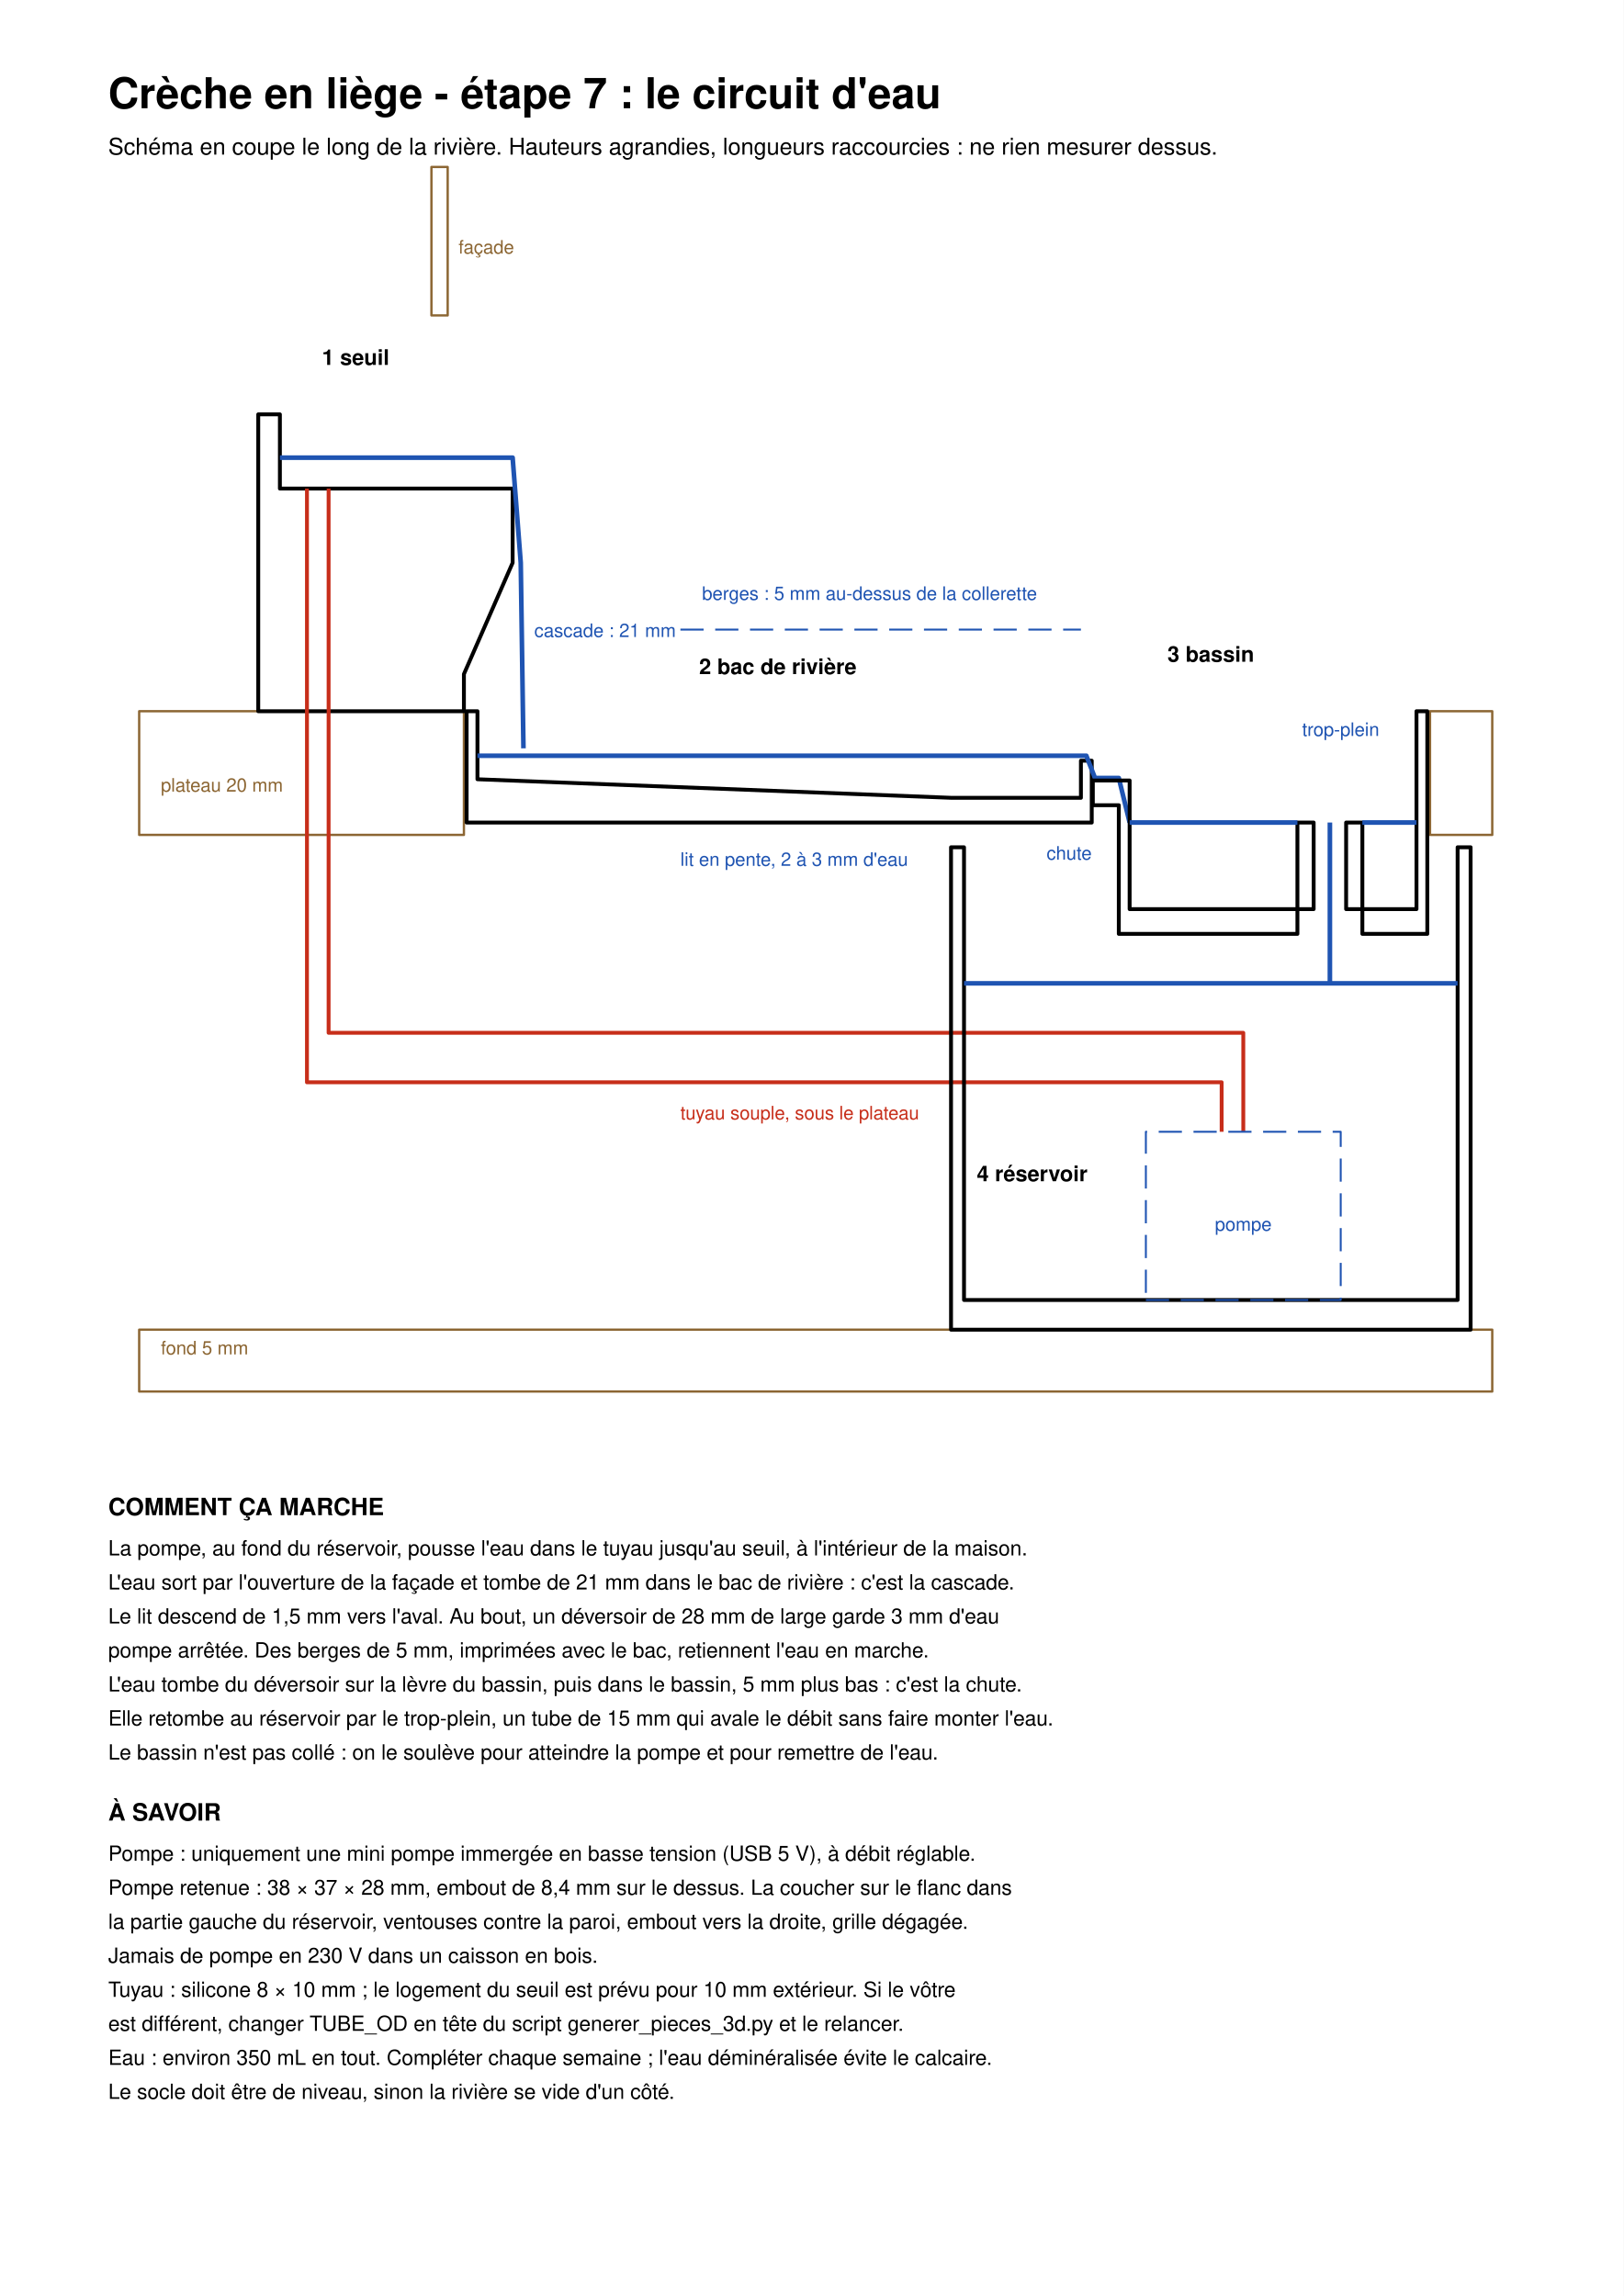
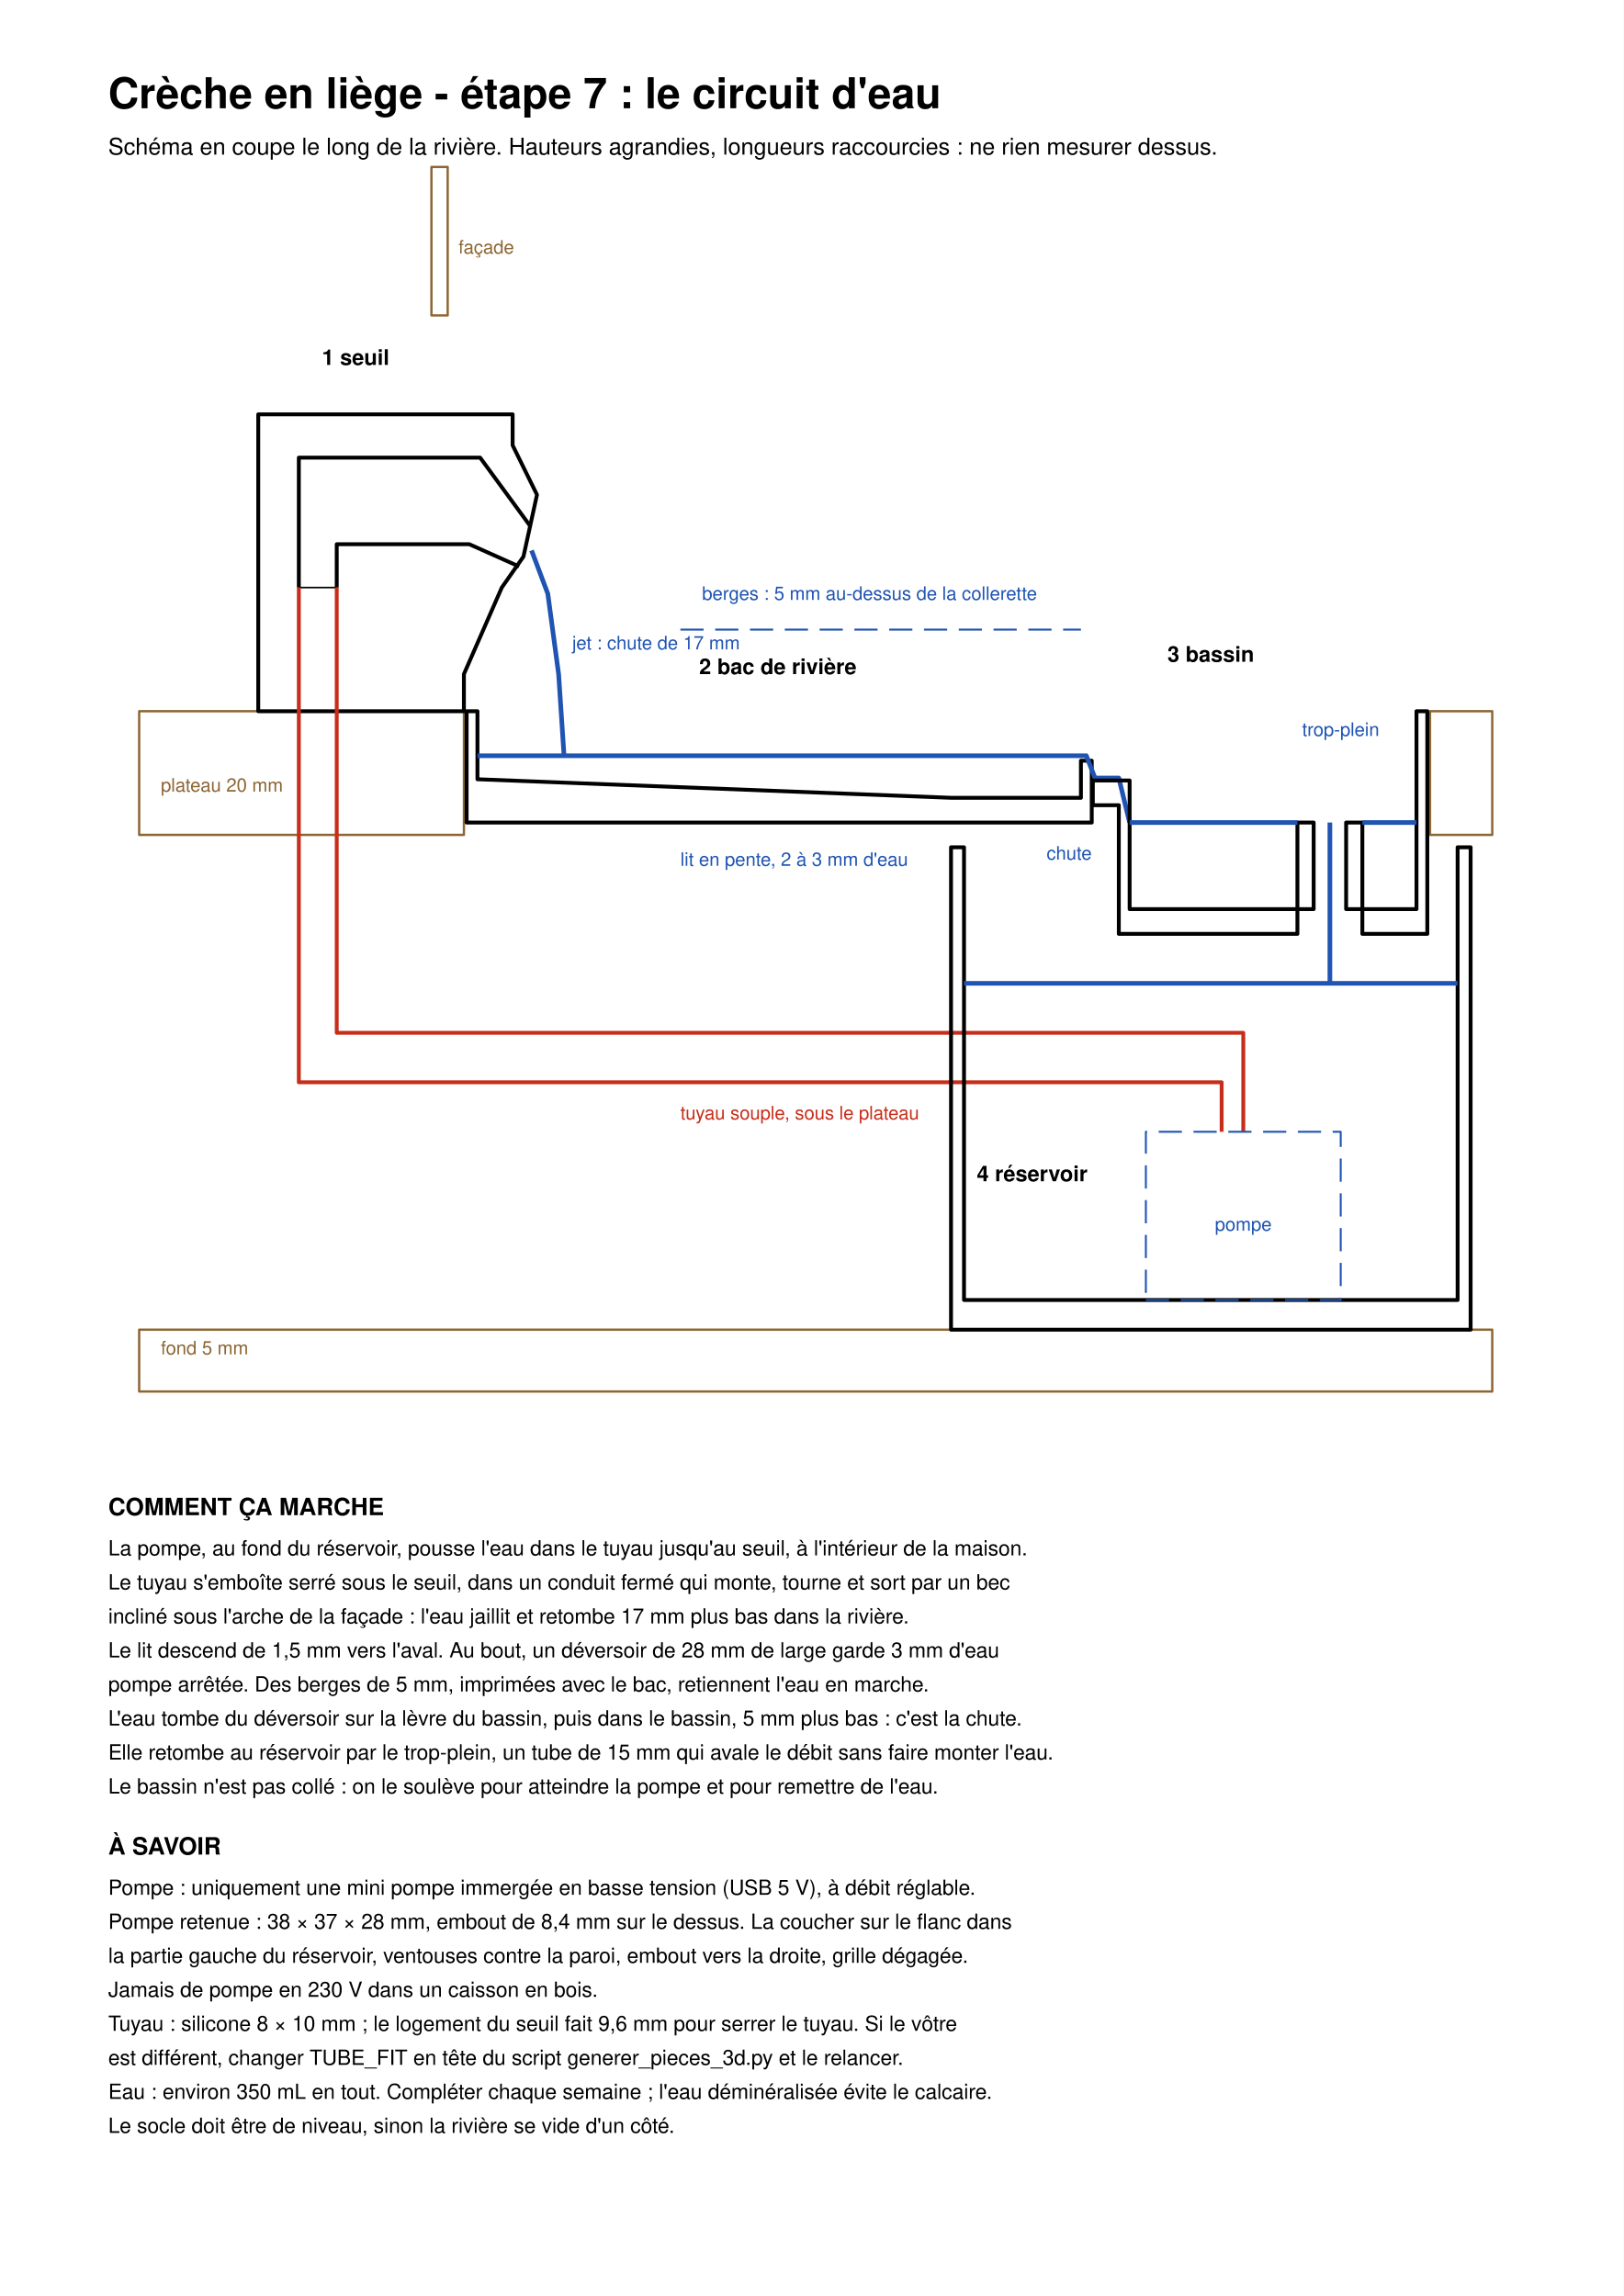
<svg xmlns="http://www.w3.org/2000/svg" width="210mm" height="297mm" viewBox="0 0 210 297">
  <rect width="100%" height="100%" fill="white" />
  <text x="14.00" y="14.00" font-family="Helvetica,Arial,sans-serif" font-size="5.5" fill="rgb(0,0,0)" text-anchor="start" font-weight="bold">Crèche en liège - étape 7 : le circuit d'eau</text>
  <text x="14.00" y="20.00" font-family="Helvetica,Arial,sans-serif" font-size="3" fill="rgb(0,0,0)" text-anchor="start">Schéma en coupe le long de la rivière. Hauteurs agrandies, longueurs raccourcies : ne rien mesurer dessus.</text>
  <polygon points="18.00,180.00 193.00,180.00 193.00,172.00 18.00,172.00" fill="none" stroke="rgb(140,102,51)" stroke-width="0.3" stroke-linejoin="round" />
  <polygon points="18.00,108.00 60.00,108.00 60.00,92.00 18.00,92.00" fill="none" stroke="rgb(140,102,51)" stroke-width="0.3" stroke-linejoin="round" />
  <polygon points="184.95,108.00 193.00,108.00 193.00,92.00 184.95,92.00" fill="none" stroke="rgb(140,102,51)" stroke-width="0.3" stroke-linejoin="round" />
  <polygon points="55.80,40.80 57.90,40.80 57.90,21.60 55.80,21.60" fill="none" stroke="rgb(140,102,51)" stroke-width="0.3" stroke-linejoin="round" />
  <text x="20.80" y="102.40" font-family="Helvetica,Arial,sans-serif" font-size="2.4" fill="rgb(140,102,51)" text-anchor="start">plateau 20 mm</text>
  <text x="20.80" y="175.20" font-family="Helvetica,Arial,sans-serif" font-size="2.4" fill="rgb(140,102,51)" text-anchor="start">fond 5 mm</text>
  <text x="59.30" y="32.80" font-family="Helvetica,Arial,sans-serif" font-size="2.4" fill="rgb(140,102,51)" text-anchor="start">façade</text>
-   <polygon points="33.40,92.00 60.00,92.00 60.00,87.20 66.30,72.80 66.30,63.20 36.20,63.20 36.20,53.60 33.40,53.60" fill="none" stroke="rgb(0,0,0)" stroke-width="0.5" stroke-linejoin="round" />
-   <polyline points="36.20,59.20 66.30,59.20 67.35,72.80 67.70,96.80" fill="none" stroke="rgb(31,84,178)" stroke-width="0.6" stroke-linejoin="round" />
-   <polyline points="39.70,63.20 39.70,140.00 158.00,140.00 158.00,146.40" fill="none" stroke="rgb(199,46,26)" stroke-width="0.5" stroke-linejoin="round" />
-   <polyline points="42.50,63.20 42.50,133.60 160.80,133.60 160.80,146.40" fill="none" stroke="rgb(199,46,26)" stroke-width="0.5" stroke-linejoin="round" />
+   <polygon points="33.40,92.00 60.00,92.00 60.00,87.20 64.90,76.00 67.70,72.00 69.45,64.00 66.30,57.60 66.30,53.60 33.40,53.60" fill="none" stroke="rgb(0,0,0)" stroke-width="0.5" stroke-linejoin="round" />
+   <polyline points="38.65,76.00 38.65,59.20 62.10,59.20 68.54,68.00" fill="none" stroke="rgb(0,0,0)" stroke-width="0.5" stroke-linejoin="round" />
+   <polyline points="43.55,76.00 43.55,70.40 60.70,70.40 67.14,73.28" fill="none" stroke="rgb(0,0,0)" stroke-width="0.5" stroke-linejoin="round" />
+   <polyline points="43.55,76.00 38.65,76.00" fill="none" stroke="rgb(0,0,0)" stroke-width="0.2" stroke-linejoin="round" />
+   <polyline points="68.75,71.20 70.85,76.80 72.25,87.20 72.95,97.76" fill="none" stroke="rgb(31,84,178)" stroke-width="0.6" stroke-linejoin="round" />
+   <polyline points="38.65,76.00 38.65,140.00 158.00,140.00 158.00,146.40" fill="none" stroke="rgb(199,46,26)" stroke-width="0.5" stroke-linejoin="round" />
+   <polyline points="43.55,76.00 43.55,133.60 160.80,133.60 160.80,146.40" fill="none" stroke="rgb(199,46,26)" stroke-width="0.5" stroke-linejoin="round" />
  <polygon points="60.35,92.00 60.35,106.40 141.20,106.40 141.20,98.40 139.80,98.40 139.80,103.20 123.00,103.20 61.75,100.80 61.75,92.00" fill="none" stroke="rgb(0,0,0)" stroke-width="0.5" stroke-linejoin="round" />
  <polyline points="88.00,81.44 139.80,81.44" fill="none" stroke="rgb(31,84,178)" stroke-width="0.25" stroke-linejoin="round" stroke-dasharray="3 1.5" />
  <polyline points="61.75,97.76 140.50,97.76 141.62,100.64 144.70,100.64 146.10,106.40" fill="none" stroke="rgb(31,84,178)" stroke-width="0.6" stroke-linejoin="round" />
  <polygon points="141.34,100.96 141.34,104.16 144.70,104.16 144.70,120.80 167.80,120.80 167.80,106.40 169.90,106.40 169.90,117.60 146.10,117.60 146.10,100.96" fill="none" stroke="rgb(0,0,0)" stroke-width="0.5" stroke-linejoin="round" />
  <polygon points="174.10,106.40 176.20,106.40 176.20,120.80 184.60,120.80 184.60,92.00 183.20,92.00 183.20,117.60 174.10,117.60" fill="none" stroke="rgb(0,0,0)" stroke-width="0.5" stroke-linejoin="round" />
  <polyline points="146.10,106.40 167.80,106.40" fill="none" stroke="rgb(31,84,178)" stroke-width="0.6" stroke-linejoin="round" />
  <polyline points="176.20,106.40 183.20,106.40" fill="none" stroke="rgb(31,84,178)" stroke-width="0.6" stroke-linejoin="round" />
  <polyline points="172.00,106.40 172.00,127.20" fill="none" stroke="rgb(31,84,178)" stroke-width="0.6" stroke-linejoin="round" />
  <polygon points="123.00,109.60 123.00,172.00 190.20,172.00 190.20,109.60 188.52,109.60 188.52,168.16 124.68,168.16 124.68,109.60" fill="none" stroke="rgb(0,0,0)" stroke-width="0.5" stroke-linejoin="round" />
  <polyline points="124.68,127.20 188.52,127.20" fill="none" stroke="rgb(31,84,178)" stroke-width="0.6" stroke-linejoin="round" />
  <polygon points="148.20,168.16 173.40,168.16 173.40,146.40 148.20,146.40" fill="none" stroke="rgb(31,84,178)" stroke-width="0.25" stroke-linejoin="round" stroke-dasharray="3 1.5" />
  <text x="160.80" y="159.20" font-family="Helvetica,Arial,sans-serif" font-size="2.4" fill="rgb(31,84,178)" text-anchor="middle">pompe</text>
  <text x="46.00" y="47.20" font-family="Helvetica,Arial,sans-serif" font-size="2.8" fill="rgb(0,0,0)" text-anchor="middle" font-weight="bold">1 seuil</text>
  <text x="100.60" y="87.20" font-family="Helvetica,Arial,sans-serif" font-size="2.8" fill="rgb(0,0,0)" text-anchor="middle" font-weight="bold">2 bac de rivière</text>
  <text x="156.60" y="85.60" font-family="Helvetica,Arial,sans-serif" font-size="2.8" fill="rgb(0,0,0)" text-anchor="middle" font-weight="bold">3 bassin</text>
  <text x="133.50" y="152.80" font-family="Helvetica,Arial,sans-serif" font-size="2.8" fill="rgb(0,0,0)" text-anchor="middle" font-weight="bold">4 réservoir</text>
-   <text x="69.10" y="82.40" font-family="Helvetica,Arial,sans-serif" font-size="2.4" fill="rgb(31,84,178)" text-anchor="start">cascade : 21 mm</text>
+   <text x="74.00" y="84.00" font-family="Helvetica,Arial,sans-serif" font-size="2.4" fill="rgb(31,84,178)" text-anchor="start">jet : chute de 17 mm</text>
  <text x="88.00" y="112.00" font-family="Helvetica,Arial,sans-serif" font-size="2.4" fill="rgb(31,84,178)" text-anchor="start">lit en pente, 2 à 3 mm d'eau</text>
  <text x="90.80" y="77.60" font-family="Helvetica,Arial,sans-serif" font-size="2.4" fill="rgb(31,84,178)" text-anchor="start">berges : 5 mm au-dessus de la collerette</text>
  <text x="141.20" y="111.20" font-family="Helvetica,Arial,sans-serif" font-size="2.4" fill="rgb(31,84,178)" text-anchor="end">chute</text>
  <text x="173.40" y="95.20" font-family="Helvetica,Arial,sans-serif" font-size="2.4" fill="rgb(31,84,178)" text-anchor="middle">trop-plein</text>
  <text x="88.00" y="144.80" font-family="Helvetica,Arial,sans-serif" font-size="2.4" fill="rgb(199,46,26)" text-anchor="start">tuyau souple, sous le plateau</text>
  <text x="14.00" y="196.00" font-family="Helvetica,Arial,sans-serif" font-size="3.1" fill="rgb(0,0,0)" text-anchor="start" font-weight="bold">COMMENT ÇA MARCHE</text>
  <text x="14.00" y="201.20" font-family="Helvetica,Arial,sans-serif" font-size="2.7" fill="rgb(0,0,0)" text-anchor="start">La pompe, au fond du réservoir, pousse l'eau dans le tuyau jusqu'au seuil, à l'intérieur de la maison.</text>
-   <text x="14.00" y="205.60" font-family="Helvetica,Arial,sans-serif" font-size="2.7" fill="rgb(0,0,0)" text-anchor="start">L'eau sort par l'ouverture de la façade et tombe de 21 mm dans le bac de rivière : c'est la cascade.</text>
-   <text x="14.00" y="210.00" font-family="Helvetica,Arial,sans-serif" font-size="2.7" fill="rgb(0,0,0)" text-anchor="start">Le lit descend de 1,5 mm vers l'aval. Au bout, un déversoir de 28 mm de large garde 3 mm d'eau</text>
-   <text x="14.00" y="214.40" font-family="Helvetica,Arial,sans-serif" font-size="2.7" fill="rgb(0,0,0)" text-anchor="start">pompe arrêtée. Des berges de 5 mm, imprimées avec le bac, retiennent l'eau en marche.</text>
-   <text x="14.00" y="218.80" font-family="Helvetica,Arial,sans-serif" font-size="2.7" fill="rgb(0,0,0)" text-anchor="start">L'eau tombe du déversoir sur la lèvre du bassin, puis dans le bassin, 5 mm plus bas : c'est la chute.</text>
-   <text x="14.00" y="223.20" font-family="Helvetica,Arial,sans-serif" font-size="2.7" fill="rgb(0,0,0)" text-anchor="start">Elle retombe au réservoir par le trop-plein, un tube de 15 mm qui avale le débit sans faire monter l'eau.</text>
-   <text x="14.00" y="227.60" font-family="Helvetica,Arial,sans-serif" font-size="2.7" fill="rgb(0,0,0)" text-anchor="start">Le bassin n'est pas collé : on le soulève pour atteindre la pompe et pour remettre de l'eau.</text>
-   <text x="14.00" y="235.50" font-family="Helvetica,Arial,sans-serif" font-size="3.1" fill="rgb(0,0,0)" text-anchor="start" font-weight="bold">À SAVOIR</text>
-   <text x="14.00" y="240.70" font-family="Helvetica,Arial,sans-serif" font-size="2.7" fill="rgb(0,0,0)" text-anchor="start">Pompe : uniquement une mini pompe immergée en basse tension (USB 5 V), à débit réglable.</text>
-   <text x="14.00" y="245.10" font-family="Helvetica,Arial,sans-serif" font-size="2.7" fill="rgb(0,0,0)" text-anchor="start">    Pompe retenue : 38 × 37 × 28 mm, embout de 8,4 mm sur le dessus. La coucher sur le flanc dans</text>
-   <text x="14.00" y="249.50" font-family="Helvetica,Arial,sans-serif" font-size="2.7" fill="rgb(0,0,0)" text-anchor="start">    la partie gauche du réservoir, ventouses contre la paroi, embout vers la droite, grille dégagée.</text>
-   <text x="14.00" y="253.90" font-family="Helvetica,Arial,sans-serif" font-size="2.7" fill="rgb(0,0,0)" text-anchor="start">    Jamais de pompe en 230 V dans un caisson en bois.</text>
-   <text x="14.00" y="258.30" font-family="Helvetica,Arial,sans-serif" font-size="2.7" fill="rgb(0,0,0)" text-anchor="start">Tuyau : silicone 8 × 10 mm ; le logement du seuil est prévu pour 10 mm extérieur. Si le vôtre</text>
-   <text x="14.00" y="262.70" font-family="Helvetica,Arial,sans-serif" font-size="2.7" fill="rgb(0,0,0)" text-anchor="start">    est différent, changer TUBE_OD en tête du script generer_pieces_3d.py et le relancer.</text>
-   <text x="14.00" y="267.10" font-family="Helvetica,Arial,sans-serif" font-size="2.7" fill="rgb(0,0,0)" text-anchor="start">Eau : environ 350 mL en tout. Compléter chaque semaine ; l'eau déminéralisée évite le calcaire.</text>
-   <text x="14.00" y="271.50" font-family="Helvetica,Arial,sans-serif" font-size="2.7" fill="rgb(0,0,0)" text-anchor="start">Le socle doit être de niveau, sinon la rivière se vide d'un côté.</text>
+   <text x="14.00" y="205.60" font-family="Helvetica,Arial,sans-serif" font-size="2.7" fill="rgb(0,0,0)" text-anchor="start">Le tuyau s'emboîte serré sous le seuil, dans un conduit fermé qui monte, tourne et sort par un bec</text>
+   <text x="14.00" y="210.00" font-family="Helvetica,Arial,sans-serif" font-size="2.7" fill="rgb(0,0,0)" text-anchor="start">    incliné sous l'arche de la façade : l'eau jaillit et retombe 17 mm plus bas dans la rivière.</text>
+   <text x="14.00" y="214.40" font-family="Helvetica,Arial,sans-serif" font-size="2.7" fill="rgb(0,0,0)" text-anchor="start">Le lit descend de 1,5 mm vers l'aval. Au bout, un déversoir de 28 mm de large garde 3 mm d'eau</text>
+   <text x="14.00" y="218.80" font-family="Helvetica,Arial,sans-serif" font-size="2.7" fill="rgb(0,0,0)" text-anchor="start">pompe arrêtée. Des berges de 5 mm, imprimées avec le bac, retiennent l'eau en marche.</text>
+   <text x="14.00" y="223.20" font-family="Helvetica,Arial,sans-serif" font-size="2.7" fill="rgb(0,0,0)" text-anchor="start">L'eau tombe du déversoir sur la lèvre du bassin, puis dans le bassin, 5 mm plus bas : c'est la chute.</text>
+   <text x="14.00" y="227.60" font-family="Helvetica,Arial,sans-serif" font-size="2.7" fill="rgb(0,0,0)" text-anchor="start">Elle retombe au réservoir par le trop-plein, un tube de 15 mm qui avale le débit sans faire monter l'eau.</text>
+   <text x="14.00" y="232.00" font-family="Helvetica,Arial,sans-serif" font-size="2.7" fill="rgb(0,0,0)" text-anchor="start">Le bassin n'est pas collé : on le soulève pour atteindre la pompe et pour remettre de l'eau.</text>
+   <text x="14.00" y="239.90" font-family="Helvetica,Arial,sans-serif" font-size="3.1" fill="rgb(0,0,0)" text-anchor="start" font-weight="bold">À SAVOIR</text>
+   <text x="14.00" y="245.10" font-family="Helvetica,Arial,sans-serif" font-size="2.7" fill="rgb(0,0,0)" text-anchor="start">Pompe : uniquement une mini pompe immergée en basse tension (USB 5 V), à débit réglable.</text>
+   <text x="14.00" y="249.50" font-family="Helvetica,Arial,sans-serif" font-size="2.7" fill="rgb(0,0,0)" text-anchor="start">    Pompe retenue : 38 × 37 × 28 mm, embout de 8,4 mm sur le dessus. La coucher sur le flanc dans</text>
+   <text x="14.00" y="253.90" font-family="Helvetica,Arial,sans-serif" font-size="2.7" fill="rgb(0,0,0)" text-anchor="start">    la partie gauche du réservoir, ventouses contre la paroi, embout vers la droite, grille dégagée.</text>
+   <text x="14.00" y="258.30" font-family="Helvetica,Arial,sans-serif" font-size="2.7" fill="rgb(0,0,0)" text-anchor="start">    Jamais de pompe en 230 V dans un caisson en bois.</text>
+   <text x="14.00" y="262.70" font-family="Helvetica,Arial,sans-serif" font-size="2.7" fill="rgb(0,0,0)" text-anchor="start">Tuyau : silicone 8 × 10 mm ; le logement du seuil fait 9,6 mm pour serrer le tuyau. Si le vôtre</text>
+   <text x="14.00" y="267.10" font-family="Helvetica,Arial,sans-serif" font-size="2.7" fill="rgb(0,0,0)" text-anchor="start">    est différent, changer TUBE_FIT en tête du script generer_pieces_3d.py et le relancer.</text>
+   <text x="14.00" y="271.50" font-family="Helvetica,Arial,sans-serif" font-size="2.7" fill="rgb(0,0,0)" text-anchor="start">Eau : environ 350 mL en tout. Compléter chaque semaine ; l'eau déminéralisée évite le calcaire.</text>
+   <text x="14.00" y="275.90" font-family="Helvetica,Arial,sans-serif" font-size="2.7" fill="rgb(0,0,0)" text-anchor="start">Le socle doit être de niveau, sinon la rivière se vide d'un côté.</text>
</svg>
